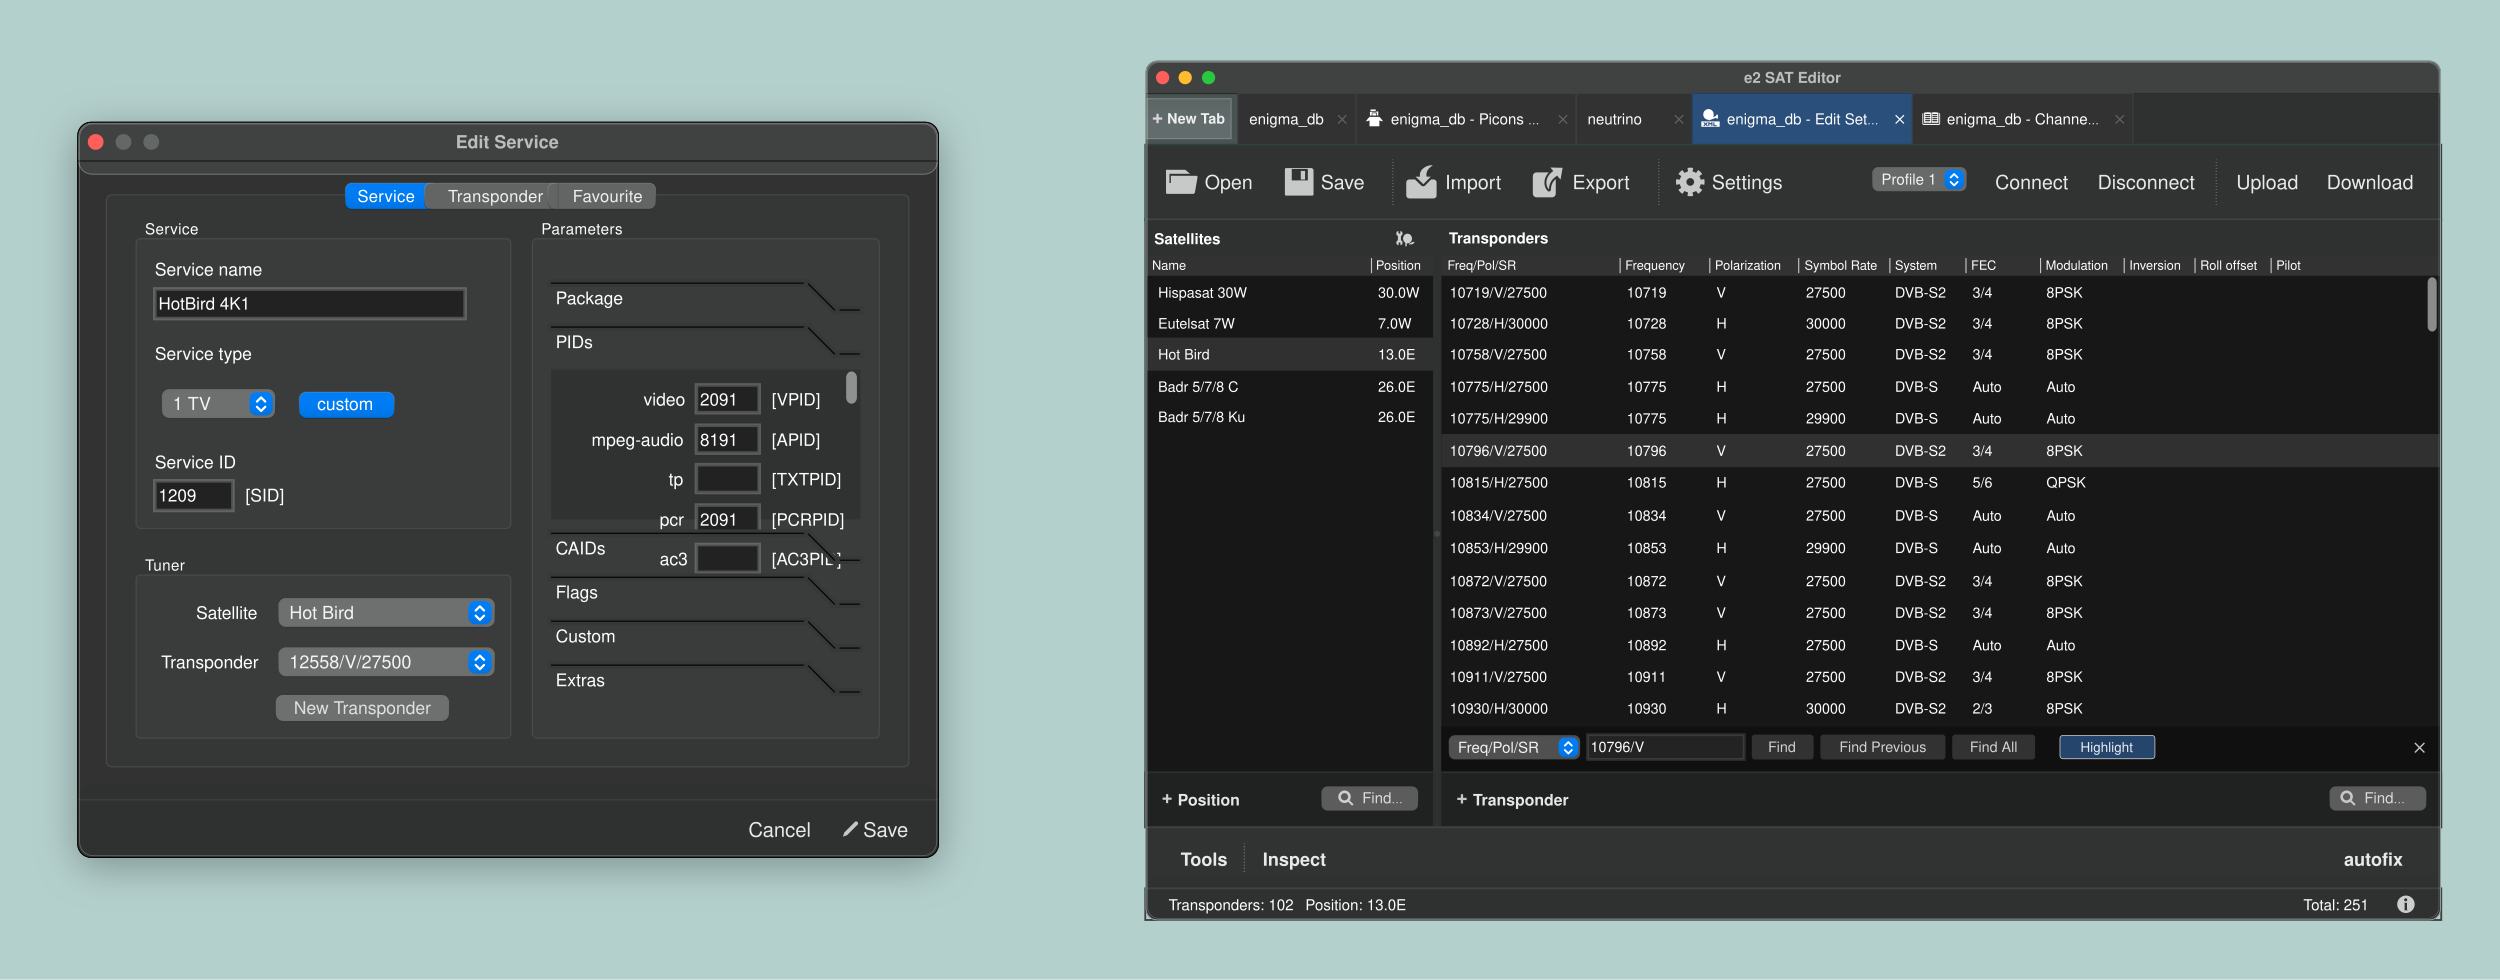
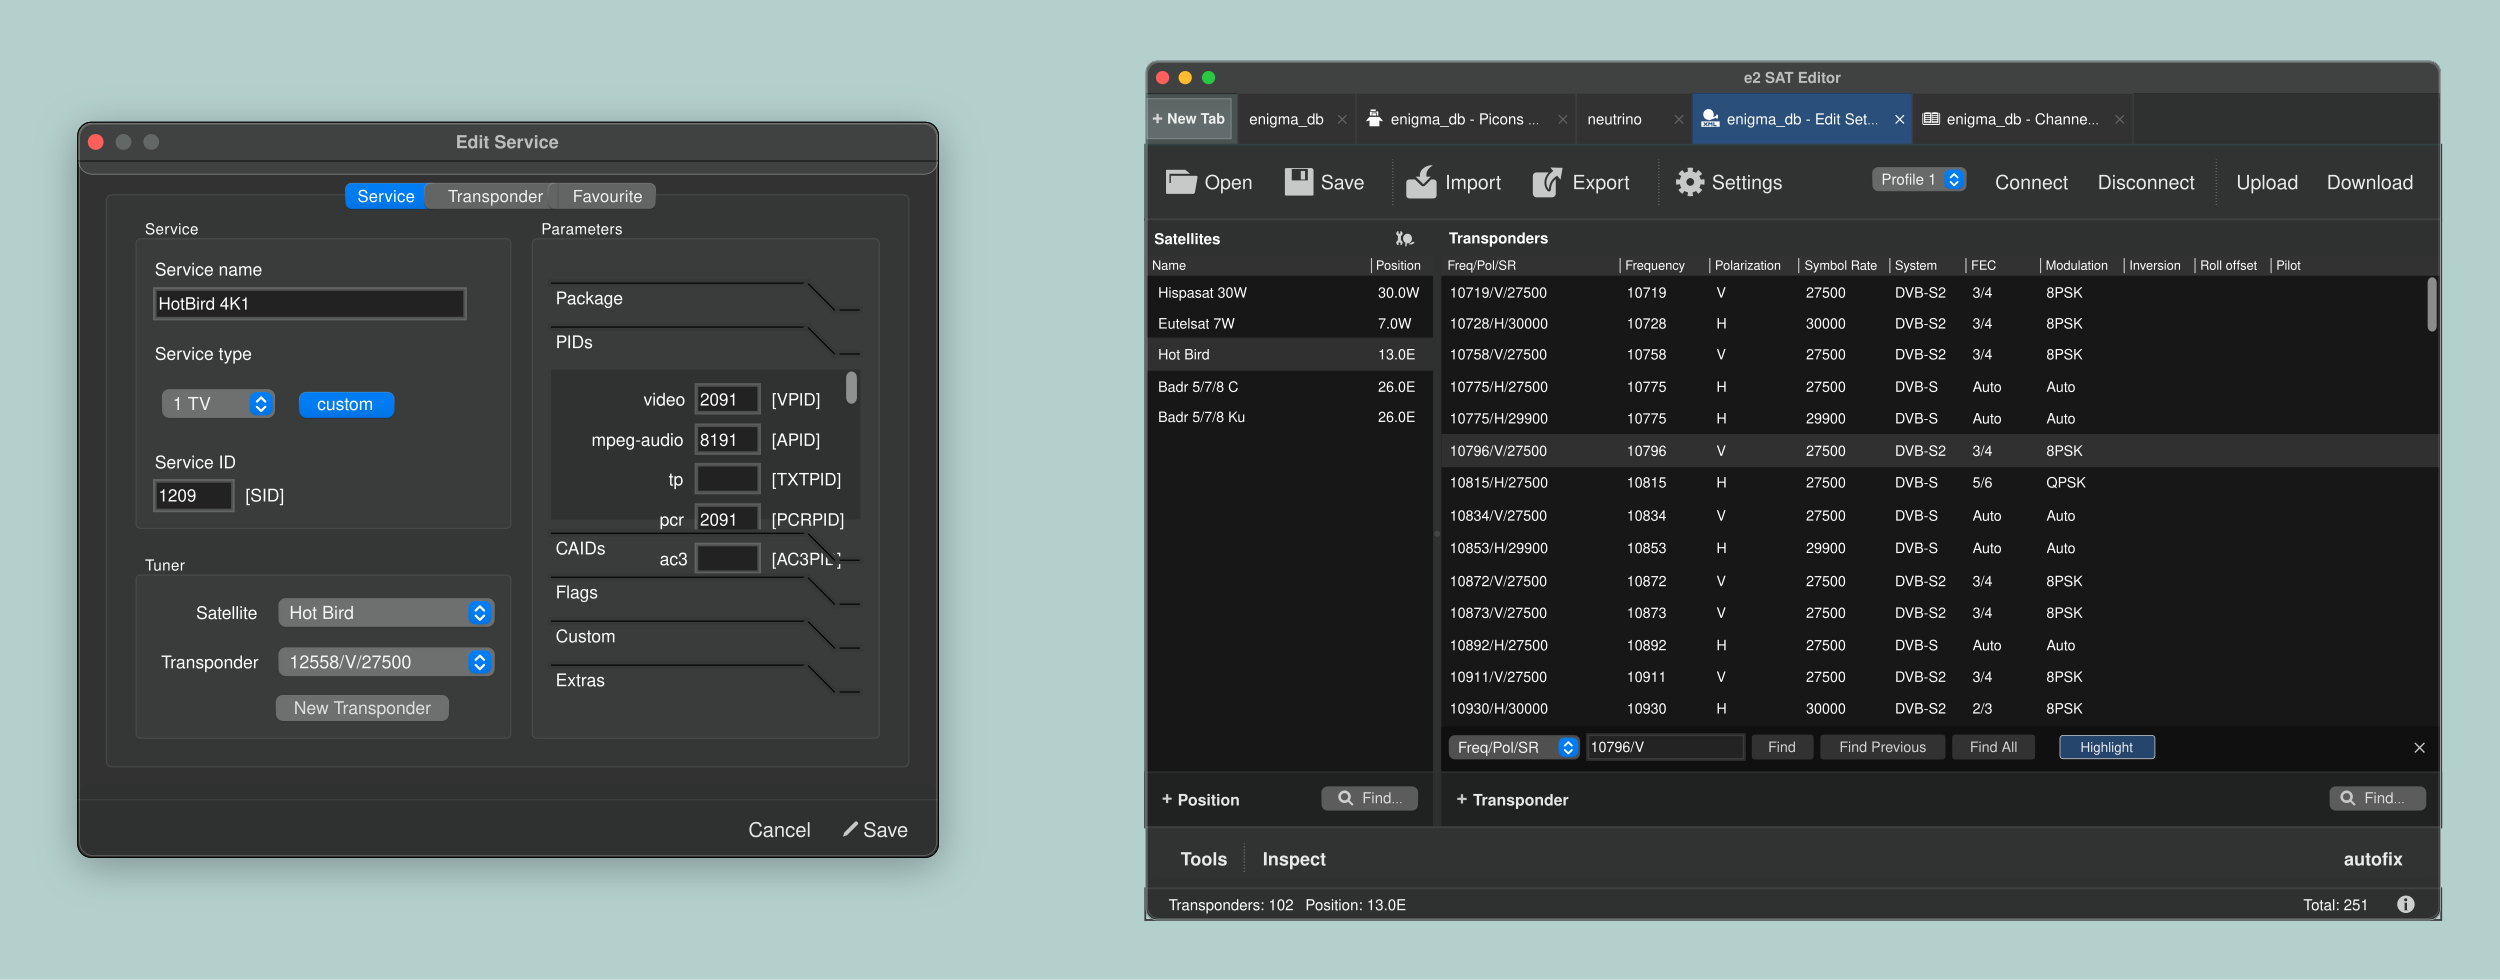
<svg xmlns="http://www.w3.org/2000/svg" style="pointer-events:none;user-select:none" viewBox="0 0 3318 1300">
  <defs>
    <symbol id="aad">
      <path d="M37.8 37.8h18V26.3h-18V8H26.3v18.1H8v11.6h18.1v18h11.6v-18z" />
    </symbol>
    <symbol id="cbw">
      <path d="m60 15-3-.5v35.7a150.1 150.1 0 0 0-14.3-.6l-3 .2-6.7.6v-36S39.6 13 43 13c4 0 14 1.5 14 1.5l3 .5a5 5 0 0 1 3 4.7v32.6c0 2.9-2.3 5.2-5.2 5.2H6.2A5.2 5.2 0 0 1 1 52.3V19.7A5 5 0 0 1 4 15l3-.5S17 13 21 13c3.4 0 10 1.5 10 1.5v35.9a286 286 0 0 0-13-.9c-3 0-7.9.4-11 .7V14.5L4 15v38.7h56V15zM28.5 42.5a2 2 0 0 0-2-2h-14a2 2 0 0 0 0 4h14a2 2 0 0 0 2-2zm25 0a2 2 0 0 0-2-2h-14a2 2 0 0 0 0 4h14a2 2 0 0 0 2-2zm-25-7a2 2 0 0 0-2-2h-14a2 2 0 0 0 0 4h14a2 2 0 0 0 2-2zm25 0a2 2 0 0 0-2-2h-14a2 2 0 0 0 0 4h14a2 2 0 0 0 2-2zm-25-7a2 2 0 0 0-2-2h-14a2 2 0 0 0 0 4h14a2 2 0 0 0 2-2zm25 0a2 2 0 0 0-2-2h-14a2 2 0 0 0 0 4h14a2 2 0 0 0 2-2zm-25-7a2 2 0 0 0-2-2h-14a2 2 0 0 0 0 4h14a2 2 0 0 0 2-2zm25 0a2 2 0 0 0-2-2h-14a2 2 0 0 0 0 4h14a2 2 0 0 0 2-2z" />
    </symbol>
    <symbol id="cce">
      <path d="m62.3 7.3-5.6-5.6L32 26.4 7.3 1.7 1.7 7.3 26.4 32 1.7 56.7l5.6 5.6L32 37.6l24.7 24.7 5.6-5.6L37.6 32 62.3 7.3z" />
    </symbol>
    <symbol id="edt">
      <path d="M13.6 42.3 46.8 9c2-2 5.5-1.7 7.8.7 2.4 2.3 2.7 5.8.7 7.8L22.1 50.7 9.4 55l4.2-12.7z" />
    </symbol>
    <symbol id="ees">
      <path d="M32 50.5a17 17 0 0 1-8-14.7c0-9.3 7-16.9 15.6-16.9 8.7 0 15.7 7.6 15.7 16.9s-7 16.9-15.7 16.9l-2.7-.3-.2 10.5-4.9-.1.2-12.3zM6 26.8v15c-.8.4-1.6.9-2.3 1.5a9 9 0 0 0 0 14c1 .8 2.1 1.5 3.3 2l1.4-1v-7.2c0-1 .8-1.6 1.8-1.6H13c.5 0 1 .2 1.4.5.3.3.5.7.5 1v7.1l1.4 1c1-.5 2-1 2.8-1.8a9 9 0 0 0 0-14c-.7-.6-1.6-1.1-2.5-1.5v-15c.9-.4 1.7-1 2.5-1.6a9 9 0 0 0 0-14c-1-.7-2-1.3-3.1-1.8l-1.4 1V17c0 .9-.8 1.5-1.8 1.5h-3c-1 0-1.8-.6-1.8-1.5v-6.8l-1.4-.9c-1 .5-2.1 1-3 1.8a9 9 0 0 0 0 14c.7.7 1.6 1.2 2.5 1.6zm44.3 25-.6-.4-5.4 3.4.7 2 6-1.2c1.2 1.2 2.8 1.5 3.8.8l7.4-4.6c.8-.5 1.3-1.5 1.4-2.7 0-.8-.2-1.3-.5-1.5-.2-.2-.5-.4-1-.4a5 5 0 0 0-1.2.4l-.8.2h-.4c-1-.6-2-.6-2.8 0l-6.6 4z" />
    </symbol>
    <symbol id="fft">
      <path d="M56.3 31H13.8A13 13 0 0 0 1 44v61.3c0 7 5.7 12.8 12.8 12.8h54.5c7 0 12.8-5.8 12.8-12.8v-51c-16.6 14-16.6 30.2-17 36.9a6.8 6.8 0 0 1-11.7 4.4C38 81 36.3 52.4 56.3 31.1zm1 59.7c-14.6-14.7-13-46 15.2-64.3L62.2 14l42.8 1-7.3 41.4-11.8-14C57.8 59.3 57.8 82 57.3 90.6z" />
    </symbol>
    <symbol id="fgt">
      <path d="M87.8 55.7h8.5c5.9 0 10.7 4.8 10.7 10.6v45c0 6-4.8 10.7-10.7 10.7H11.7C5.8 122 1 117.2 1 111.4v-45c0-6 4.8-10.7 10.7-10.7h19.8L54 77.5a10 10 0 0 0 6.3 2.1c2 0 4.8-.8 6.2-2.2l21.3-21.7zM94 6.4C76 3.3 44.4 18.9 49 45.9H33.6l27.2 26.4 25.8-26.4H72.1C67.3 21.7 88 10.8 94 6.4z" />
    </symbol>
    <symbol id="fho">
      <path d="M32 62.5a30.5 30.5 0 0 1 0-61v9.6l-1-.1a5.4 5.4 0 1 0 1 10.7v5.1l-7.4.2 2.8 1.2V51l-2.8 2H32v9.5zm0-51.4V1.5a30.5 30.5 0 0 1 0 61V53h9.5l-5.8-2V26.6l-3.7.1v-5A5.4 5.4 0 0 0 32 11z" />
    </symbol>
    <symbol id="fin">
      <path d="M21 43h89c2.9 0 4.7 2.2 4.2 5l-9.3 53c-.5 2.7-3.2 5-6 5H8a3.8 3.8 0 0 1-3.9-3.8V22h67.2L88 36H16v32h5V43z" />
    </symbol>
    <symbol id="fje">
      <path d="M114 22v86.2c0 2-1.7 3.8-3.8 3.8H17.8a3.8 3.8 0 0 1-3.8-3.8V19.8c0-2 1.7-3.8 3.8-3.8H109l5 6zM94 59V19H38v40h56zm-9.5-33v30h-15V26h15z" />
    </symbol>
    <symbol id="pkw">
      <path d="M14.8 29.2h34.5s13.9 14.5 11.4 15.6c-1 .5-6.1-1-11.5-3V62H14.8V41.7c-5.4 2-10.4 3.6-11.5 3.1-2.5-1 11.5-15.6 11.5-15.6zm22-17.8H16.3v13.1h6.4V14h14v-2.6zm1.7 5.2h-14v8h14v-8zm6.8-6.2v14.1H41v-9.2h-2.5v-4.9h6.8zm-8.7-7H18.5v5.4h18.1V3.5z" />
    </symbol>
    <symbol id="slh">
      <path d="M40 45.2a20.9 20.9 0 0 1-12.4 4.2A22.6 22.6 0 0 1 5.8 30.7 22.5 22.5 0 0 1 27.6 5.6c10 0 19.4 7.7 21.4 17.6A22 22 0 0 1 45 40l14 13.8-5.1 5.1L40 45.2zM27.4 14.6c-6.2.1-12 5.2-12.7 11.5-.6 5.4 2.7 11 7.8 13.2A13.3 13.3 0 0 0 39.8 31a13.2 13.2 0 0 0-12.4-16.3z" />
    </symbol>
    <symbol id="sms">
      <path d="M74 15.4a50 50 0 0 0-19.7 0c.8 4 1.4 8.2 1.8 12.4-4.3 1-8.5 2.7-12.2 5.1-2.7-3.2-5.2-6.6-7.5-10.1a50 50 0 0 0-14 13.9c3.6 2.3 7 4.8 10.2 7.5a37.4 37.4 0 0 0-5 12.2c-4.2-.4-8.4-1-12.5-1.9a50 50 0 0 0 0 19.7 171 171 0 0 1 12.5-1.9c.9 4.4 2.6 8.5 5 12.3-3.2 2.7-6.6 5.2-10.1 7.5A50 50 0 0 0 36.4 106c2.3-3.5 4.8-6.9 7.5-10.1 3.7 2.4 7.9 4 12.2 5-.4 4.2-1 8.4-1.8 12.5a50 50 0 0 0 19.6 0c-.8-4.1-1.4-8.3-1.8-12.5 4.3-1 8.5-2.6 12.2-5 2.7 3.2 5.2 6.6 7.5 10.1a50 50 0 0 0 14-14c-3.6-2.2-7-4.7-10.2-7.4 2.4-3.8 4.1-7.9 5-12.3 4.2.5 8.4 1 12.5 2a50 50 0 0 0 0-19.8c-4.1.9-8.3 1.5-12.5 2-.9-4.4-2.6-8.6-5-12.3 3.2-2.7 6.6-5.2 10.1-7.5a50 50 0 0 0-13.9-14c-2.3 3.6-4.8 7-7.5 10.2a37.4 37.4 0 0 0-12.2-5c.4-4.3 1-8.4 1.8-12.5zM64 50.9a13.5 13.5 0 1 1 0 27 13.5 13.5 0 0 1 0-27z" />
    </symbol>
    <symbol id="tnw">
      <path d="M64 64V45H0v19h64zm-25-5.7V60a2 2 0 1 1-4 0v-6.4l-1.9 1.8c-.4.3-1 .5-1.5.5s-1-.2-1.5-.5l-2-1.8V60a2 2 0 0 1-3.8 0v-5.3h-6.7l4.1 4c.8.7.8 1.8 0 2.5a2 2 0 0 1-2.7 0l-4.1-3.9-4.1 4a2 2 0 0 1-2.7 0c-.8-.8-.8-2 0-2.7l4-3.9-4-3.9c-.8-.7-.8-1.8 0-2.5s2-.7 2.7 0l4 3.9 4.2-4a2 2 0 0 1 2.7 0c.8.8.8 2 0 2.6l-4 4h6.6v-5.3c0-.6.1-1 .6-1.4a2 2 0 0 1 1.3-.6h.2c.5 0 .9.3 1.3.6l4 3.6 3.9-3.6a2 2 0 0 1 1.8-.5c.4 0 .7.2 1 .5.4.3.6.8.6 1.3v8.7h2.9v-8.8a2 2 0 0 1 3.9 0v8.9h6.4a1.8 1.8 0 0 1 0 3.6h-8.5c-1 0-1.8-.9-1.8-1.9v-1.7h-3zM25.3 39.5H25c-10 0-18.3-8.4-18.3-18.8S15 2 25 2s18.3 8.4 18.3 18.8a19 19 0 0 1-2.4 9l11.1-4v-3c0-.9.7-1.5 1.5-1.5h3c.8 0 1.5.6 1.5 1.5v11c0 .8-.7 1.5-1.5 1.5h-3c-.8 0-1.5-.7-1.5-1.5v-1.6l-26 9.5-.7-2.2z" />
    </symbol>
    <symbol id="aom">
      <path d="M32 13.2c-1.7 0-3.3.7-4.6 2L2.9 39.5a6.5 6.5 0 0 0 9.2 9.2L32 29l19.9 19.8a6.5 6.5 0 0 0 9.2-9.2L36.6 15.1a7 7 0 0 0-4.6-1.9z" />
    </symbol>
    <linearGradient id="bpm" x1="0" x2="0" y1="0" y2="1">
      <stop offset="0" style="stop-color:#5b6564" />
      <stop offset=".6" style="stop-color:#626c6c" />
    </linearGradient>
    <linearGradient id="bqm" x1="0" x2="0" y1="0" y2="1">
      <stop offset="0" style="stop-color:#fff;stop-opacity:.19" />
      <stop offset="1" style="stop-color:#000;stop-opacity:.34" />
    </linearGradient>
    <linearGradient id="brm" x1="0" x2="0" y1="0" y2="1">
      <stop offset=".4" style="stop-color:#007df4" />
      <stop offset="1" style="stop-color:#0073e4" />
    </linearGradient>
    <filter id="bsm" color-interpolation-filters="sRGB">
      <feDropShadow dx="0" dy="1.5" flood-opacity=".3" stdDeviation="1" />
      <feDropShadow dx="0" dy="0" flood-opacity=".3" stdDeviation="2.2" />
    </filter>
    <filter id="mtm" color-interpolation-filters="sRGB">
      <feDropShadow dx="-2" dy="19" flood-opacity=".1" stdDeviation="8" />
      <feDropShadow dx="0" dy="10" flood-opacity=".3" stdDeviation="23" />
    </filter>
  </defs>
  <rect width="3318" height="1300" style="fill:#b4d0cd" />
  <g style="font-family:&quot;Helvetica Neue&quot;,sans-serif-light,Helvetica,sans-serif" transform="matrix(1.19 0 0 1.19 102 161)">
    <rect width="960" height="820" x="1" y="1" rx="15" style="fill:#313333;stroke:#191919;stroke-width:1.088px;filter:url(#mtm)" />
    <rect width="958" height="57" x="2" y="2" rx="15" style="fill:#404242;stroke:#787979;stroke-width:1px;clip-path:inset(0 0 15px)" />
    <rect width="960" height="1" x="1" y="44" style="fill:none;stroke:#000;stroke-opacity:.89;stroke-width:.5px" />
    <text x="2" y="2" dx="478" dy="28" style="font-family:&quot;Helvetica Neue&quot;,Helvetica,sans-serif;font-weight:700;font-size:20px;fill:#bcbebe" text-anchor="middle">Edit Service</text>
    <ellipse cx="21" cy="23" rx="8.8" style="fill:#ff5f5a;stroke:none;stroke-opacity:.1" />
    <ellipse cx="52" cy="23" rx="8.8" style="fill:#636766;stroke:none;stroke-opacity:.1" />
    <ellipse cx="83" cy="23" rx="8.8" style="fill:#636766;stroke:none;stroke-opacity:.1" />
    <rect width="895" height="638" x="33" y="82" rx="6" style="fill:#566161;fill-opacity:.1;stroke:#f7f9f9;stroke-opacity:.1;stroke-width:1.4px" />
    <g style="clip-path:inset(0 8px 0 0)">
      <rect width="103" height="29" x="299.5" y="69" rx="7" style="fill:url(#brm);stroke:url(#bqm);stroke-width:1px" />
      <text x="299" y="68" dx="46" dy="22" style="font-size:18.5px;letter-spacing:.3px;fill:#fff" text-anchor="middle">Service</text>
    </g>
    <g style="clip-path:inset(0 0 0 8px)">
      <rect width="151" height="29" x="387.5" y="69" rx="7" style="fill:#636565;stroke:url(#bqm);stroke-width:1px" />
      <text x="387" y="68" dx="80" dy="22" style="font-size:18.5px;letter-spacing:.3px;fill:#fff;fill-opacity:.9" text-anchor="middle">Transponder</text>
    </g>
    <g style="clip-path:inset(0 0 0 8px)">
      <rect width="120" height="29" x="525.5" y="69" rx="7" style="fill:#636565;stroke:url(#bqm);stroke-width:1px" />
      <text x="525" y="68" dx="67" dy="22" style="font-size:18.5px;letter-spacing:.3px;fill:#fff;fill-opacity:.9" text-anchor="middle">Favourite</text>
    </g>
    <rect width="1.5" height="28" x="536" y="69.5" style="fill:#555;fill-opacity:.8" />
    <rect width="418" height="323" x="66" y="131" rx="5" style="fill:#697171;fill-opacity:.1;stroke:#f5f7f7;stroke-opacity:.1;stroke-width:1.2px" />
    <text x="66" y="109" dx="10" dy="17" style="font-size:17px;letter-spacing:.4px;fill:#fff">Service</text>
    <text x="87" y="150" dy="22" style="font-size:19.5px;fill:#fff">Service name</text>
    <rect width="346" height="33" x="87" y="187" rx="0" style="fill:#222;stroke:#fff;stroke-opacity:.21;stroke-width:4px;clip-path:inset(3.3px 3.3px 1.8px)" />
    <text x="87" y="187" dx="4" dy="23" style="font-size:19px;fill:#fff">HotBird 4K1</text>
    <text x="87" y="244" dy="22" style="font-size:19.5px;fill:#fff">Service type</text>
    <rect width="126" height="32" x="95" y="299" rx="8" style="fill:#fff;fill-opacity:.24;stroke:url(#bqm);stroke-width:.4px;filter:url(#bsm)" />
    <text x="95" y="300" dx="12" dy="22" style="font-size:20px;word-spacing:3px;fill:#fff;fill-opacity:.92">1 TV</text>
    <rect width="26" height="26" x="192.6" y="302" rx="8" style="fill:url(#brm);stroke:url(#bqm);stroke-opacity:.06;stroke-width:2px" />
    <use href="#aom" style="fill:#fff" transform="matrix(.19 0 0 .19 199.4 304.2)" />
    <use href="#aom" style="fill:#fff" transform="matrix(.19 0 0 -.19 199.4 326.8)" />
    <rect width="106" height="29" x="248" y="302" rx="8" style="fill:url(#brm);stroke:url(#bqm);stroke-width:1px;filter:none" />
    <text x="248" y="302" dx="20" dy="20" style="font-size:19.5px;fill:#fff">custom</text>
    <text x="87" y="365" dy="22" style="font-size:19.5px;fill:#fff">Service ID</text>
    <rect width="87" height="33" x="87" y="401" rx="0" style="fill:#222;stroke:#fff;stroke-opacity:.21;stroke-width:4px;clip-path:inset(3.3px 3.3px 1.8px)" />
    <text x="87" y="401" dx="4" dy="23" style="font-size:19px;fill:#fff">1209</text>
    <text x="188" y="401" dy="23" style="font-size:19.5px;fill:#fff">[SID]</text>
    <rect width="418" height="182" x="66" y="506" rx="5" style="fill:#697171;fill-opacity:.1;stroke:#f5f7f7;stroke-opacity:.1;stroke-width:1.2px" />
    <text x="66" y="484" dx="10" dy="17" style="font-size:17px;letter-spacing:.4px;fill:#fff">Tuner</text>
    <text x="133" y="533" dy="22" style="font-size:19.5px;fill:#fff">Satellite</text>
    <rect width="241" height="32" x="225" y="532" rx="8" style="fill:#fff;fill-opacity:.24;stroke:url(#bqm);stroke-width:.4px;filter:url(#bsm)" />
    <text x="225" y="533" dx="12" dy="22" style="font-size:20px;fill:#fff;fill-opacity:.92">Hot Bird</text>
    <rect width="26" height="26" x="436.6" y="535" rx="8" style="fill:url(#brm);stroke:url(#bqm);stroke-opacity:.06;stroke-width:2px" />
    <use href="#aom" style="fill:#fff" transform="matrix(.19 0 0 .19 443.4 537.2)" />
    <use href="#aom" style="fill:#fff" transform="matrix(.19 0 0 -.19 443.4 559.8)" />
    <text x="94" y="588" dy="22" style="font-size:19.5px;fill:#fff">Transponder</text>
    <rect width="241" height="32" x="225" y="587" rx="8" style="fill:#fff;fill-opacity:.24;stroke:url(#bqm);stroke-width:.4px;filter:url(#bsm)" />
    <text x="225" y="588" dx="12" dy="22" style="font-size:20px;fill:#fff;fill-opacity:.92">12558/V/27500</text>
    <rect width="26" height="26" x="436.6" y="590" rx="8" style="fill:url(#brm);stroke:url(#bqm);stroke-opacity:.06;stroke-width:2px" />
    <use href="#aom" style="fill:#fff" transform="matrix(.19 0 0 .19 443.4 592.2)" />
    <use href="#aom" style="fill:#fff" transform="matrix(.19 0 0 -.19 443.4 614.8)" />
    <rect width="193" height="29" x="222" y="640" rx="8" style="fill:#fff;fill-opacity:.24;stroke:url(#bqm);stroke-width:.4px;filter:url(#bsm)" />
    <text x="222" y="640" dx="20" dy="21" style="font-size:19.5px;fill:#fff;fill-opacity:.78">New Transponder</text>
    <rect width="387" height="557" x="508" y="131" rx="5" style="fill:#697171;fill-opacity:.1;stroke:#f5f7f7;stroke-opacity:.1;stroke-width:1.2px" />
    <text x="508" y="109" dx="10" dy="17" style="font-size:17px;letter-spacing:.4px;fill:#fff">Parameters</text>
    <rect width="290" height="5" x="527" y="178" style="fill:#000;stroke:#363838;stroke-width:3.7px;clip-path:inset(3px 3px 1px)" />
    <rect width="32" height="5" x="843" y="208" style="fill:#000;stroke:#363838;stroke-width:3.7px;clip-path:inset(3px 3px 1px 2px)" />
    <rect width="46" height="5" x="205" y="-205" style="fill:#000;stroke:#363838;stroke-width:3.7px;clip-path:inset(3px 3px 1px)" transform="rotate(45 48.3 724)" />
    <text x="526" y="178" dx="8" dy="26" style="font-size:19.5px;fill:#fff">Package</text>
    <rect width="290" height="5" x="527" y="227" style="fill:#000;stroke:#363838;stroke-width:3.7px;clip-path:inset(3px 3px 1px)" />
    <rect width="32" height="5" x="843" y="257" style="fill:#000;stroke:#363838;stroke-width:3.7px;clip-path:inset(3px 3px 1px 2px)" />
    <rect width="46" height="5" x="205" y="-205" style="fill:#000;stroke:#363838;stroke-width:3.7px;clip-path:inset(3px 3px 1px)" transform="rotate(45 -10.9 748.5)" />
    <text x="526" y="227" dx="8" dy="26" style="font-size:19.5px;fill:#fff">PIDs</text>
    <g style="clip-path:inset(0 0 59px)">
      <rect width="345" height="167" x="529" y="277" style="fill:#202020;fill-opacity:.34" />
      <text x="632" y="295" dy="22" style="font-size:19.5px;fill:#fff">video</text>
      <rect width="70" height="31" x="691" y="294" rx="0" style="fill:#222;stroke:#fff;stroke-opacity:.21;stroke-width:4px;clip-path:inset(3.3px 3.3px 1.8px)" />
      <text x="691" y="294" dx="4" dy="23" style="font-size:19px;fill:#fff">2091</text>
      <text x="775" y="294" dy="23" style="font-size:19px;fill:#fff">[VPID]</text>
      <text x="574" y="340" dy="22" style="font-size:19.5px;fill:#fff">mpeg-audio</text>
      <rect width="70" height="31" x="691" y="339" rx="0" style="fill:#222;stroke:#fff;stroke-opacity:.21;stroke-width:4px;clip-path:inset(3.3px 3.3px 1.8px)" />
      <text x="691" y="339" dx="4" dy="23" style="font-size:19px;fill:#fff">8191</text>
      <text x="775" y="339" dy="23" style="font-size:19px;fill:#fff">[APID]</text>
      <text x="660" y="384" dy="22" style="font-size:19.5px;fill:#fff">tp</text>
      <rect width="70" height="31" x="691" y="383" rx="0" style="fill:#222;stroke:#fff;stroke-opacity:.21;stroke-width:4px;clip-path:inset(3.3px 3.3px 1.8px)" />
      <text x="775" y="383" dy="23" style="font-size:19px;fill:#fff">[TXTPID]</text>
      <text x="650" y="429" dy="22" style="font-size:19.5px;fill:#fff">pcr</text>
      <rect width="70" height="31" x="691" y="428" rx="0" style="fill:#222;stroke:#fff;stroke-opacity:.21;stroke-width:4px;clip-path:inset(3.3px 3.3px 1.8px)" />
      <text x="691" y="428" dx="4" dy="23" style="font-size:19px;fill:#fff">2091</text>
      <text x="775" y="428" dy="23" style="font-size:19px;fill:#fff">[PCRPID]</text>
      <text x="650" y="473" dy="22" style="font-size:19.5px;fill:#fff">ac3</text>
      <rect width="70" height="31" x="691" y="472" rx="0" style="fill:#222;stroke:#fff;stroke-opacity:.21;stroke-width:4px;clip-path:inset(3.3px 3.3px 1.8px)" />
      <text x="775" y="472" dy="23" style="font-size:19px;fill:#fff">[AC3PID]</text>
    </g>
    <rect width="12" height="36" x="858" y="279" rx="7" style="fill:#fff;fill-opacity:.46" />
    <rect width="290" height="5" x="527" y="457" style="fill:#000;stroke:#363838;stroke-width:3.7px;clip-path:inset(3px 3px 1px)" />
    <rect width="32" height="5" x="843" y="487" style="fill:#000;stroke:#363838;stroke-width:3.7px;clip-path:inset(3px 3px 1px 2px)" />
    <rect width="46" height="5" x="205" y="-205" style="fill:#000;stroke:#363838;stroke-width:3.7px;clip-path:inset(3px 3px 1px)" transform="rotate(45 -288.5 863.6)" />
    <text x="526" y="457" dx="8" dy="26" style="font-size:19.5px;fill:#fff">CAIDs</text>
    <rect width="290" height="5" x="527" y="506" style="fill:#000;stroke:#363838;stroke-width:3.7px;clip-path:inset(3px 3px 1px)" />
    <rect width="32" height="5" x="843" y="536" style="fill:#000;stroke:#363838;stroke-width:3.7px;clip-path:inset(3px 3px 1px 2px)" />
    <rect width="46" height="5" x="205" y="-205" style="fill:#000;stroke:#363838;stroke-width:3.7px;clip-path:inset(3px 3px 1px)" transform="rotate(45 -347.7 888)" />
    <text x="526" y="506" dx="8" dy="26" style="font-size:19.5px;fill:#fff">Flags</text>
    <rect width="290" height="5" x="527" y="555" style="fill:#000;stroke:#363838;stroke-width:3.7px;clip-path:inset(3px 3px 1px)" />
    <rect width="32" height="5" x="843" y="585" style="fill:#000;stroke:#363838;stroke-width:3.7px;clip-path:inset(3px 3px 1px 2px)" />
    <rect width="46" height="5" x="205" y="-205" style="fill:#000;stroke:#363838;stroke-width:3.7px;clip-path:inset(3px 3px 1px)" transform="rotate(45 -406.8 912.6)" />
    <text x="526" y="555" dx="8" dy="26" style="font-size:19.5px;fill:#fff">Custom</text>
    <rect width="290" height="5" x="527" y="604" style="fill:#000;stroke:#363838;stroke-width:3.7px;clip-path:inset(3px 3px 1px)" />
    <rect width="32" height="5" x="843" y="634" style="fill:#000;stroke:#363838;stroke-width:3.7px;clip-path:inset(3px 3px 1px 2px)" />
    <rect width="46" height="5" x="205" y="-205" style="fill:#000;stroke:#363838;stroke-width:3.7px;clip-path:inset(3px 3px 1px)" transform="rotate(45 -466 937)" />
    <text x="526" y="604" dx="8" dy="26" style="font-size:19.5px;fill:#fff">Extras</text>
    <rect width="960" height="82" x="1" y="739" rx="15" style="fill:#2f3131;clip-path:inset(15px 0 0)" />
    <text x="723" y="764" dx="26" dy="34" style="font-size:22.5px;fill:#fff;fill-opacity:.89;text-shadow:0 .5px 1px #090909">Cancel</text>
    <use href="#edt" style="fill:#c7c7c7" transform="matrix(.36 0 0 .36 851 778)" />
    <text x="851" y="764" dx="26" dy="34" style="font-size:22.5px;fill:#fff;fill-opacity:.89;text-shadow:0 .5px 1px #090909">Save</text>
    <rect width="960" height="1.4" x="1" y="756" style="fill:#3f4040" />
    <rect width="960" height="820" x="1" y="1" rx="15" style="fill:none;stroke:#020202;stroke-width:1px" />
    <rect width="956" height="816" x="3" y="3" rx="15" style="fill:none;stroke:#fff;stroke-opacity:.24;stroke-width:1px" />
  </g>
  <g style="font-family:&quot;Helvetica Neue&quot;,sans-serif-light,Helvetica,sans-serif">
    <rect width="1718" height="1140" x="1521" y="81" rx="15" style="fill:#313333;stroke:#191919;stroke-width:1px" />
    <rect width="1716" height="57" x="1522" y="82" rx="15" style="fill:#404242;stroke:#787979;stroke-width:1px;clip-path:inset(0 0 15px)" />
    <rect width="1718" height="1" x="1521" y="124" style="fill:none;stroke:#000;stroke-opacity:.89;stroke-width:.5px" />
    <text x="1522" y="82" dx="857" dy="28" style="font-family:&quot;Helvetica Neue&quot;,Helvetica,sans-serif;font-weight:700;font-size:20px;fill:#bcbebe" text-anchor="middle">e2 SAT Editor</text>
    <ellipse cx="1543" cy="103" rx="8.8" style="fill:#ff5f5a;stroke:none;stroke-opacity:.1" />
    <ellipse cx="1573" cy="103" rx="8.8" style="fill:#febc2e;stroke:none;stroke-opacity:.1" />
    <ellipse cx="1604" cy="103" rx="8.8" style="fill:#28c840;stroke:none;stroke-opacity:.1" />
    <rect width="1716" height="67" x="1522" y="125" style="fill:#2f3131" />
    <rect width="120" height="67" x="1522" y="125" style="fill:#485352" />
    <rect width="112" height="53" x="1522" y="131" rx="0" style="fill:url(#bpm);stroke:#fff;stroke-opacity:.23;stroke-width:1.5px" />
    <use href="#aad" style="fill:#dad4d6" transform="matrix(.26 0 0 .26 1528 149)" />
    <text x="1522" y="131" dx="27" dy="33" style="font-weight:700;font-size:19px;fill:#fff;fill-opacity:.89">New Tab</text>
    <rect width="1" height="67" x="1642" y="125" style="fill:#3a5165" />
    <rect width="157" height="69" x="1643" y="124" style="fill:#323232;stroke:#3e3e3e;stroke-width:1.5px;clip-path:inset(2px 0 1px)" />
    <text x="1643" y="124" dx="15" dy="41" style="font-size:20px;fill:#fff">enigma_db</text>
    <use href="#cce" style="fill:#646464" transform="matrix(.2 0 0 .2 1775 152)" />
    <rect width="292" height="69" x="1800" y="124" style="fill:#323232;stroke:#3e3e3e;stroke-width:1.5px;clip-path:inset(2px 0 1px)" />
    <use href="#pkw" style="fill:#fff" transform="matrix(.38 0 0 .38 1812 144)" />
    <text x="1800" y="124" dx="46" dy="41" style="font-size:20px;fill:#fff">enigma_db - Picons <tspan style="font-size:15px">…</tspan>
    </text>
    <use href="#cce" style="fill:#646464" transform="matrix(.2 0 0 .2 2068 152)" />
    <rect width="154" height="69" x="2092" y="124" style="fill:#323232;stroke:#3e3e3e;stroke-width:1.5px;clip-path:inset(2px 0 1px)" />
    <text x="2092" y="124" dx="15" dy="41" style="font-size:20px;fill:#fff">neutrino</text>
    <use href="#cce" style="fill:#646464" transform="matrix(.2 0 0 .2 2222 152)" />
    <rect width="292" height="69" x="2246" y="124" style="fill:#2a4f7b;stroke:#234065;stroke-width:1.5px;clip-path:inset(2px 0 1px)" />
    <use href="#tnw" style="fill:#fff" transform="matrix(.38 0 0 .38 2258 144)" />
    <text x="2246" y="124" dx="46" dy="41" style="font-size:20px;fill:#fff">enigma_db - Edit Set<tspan style="font-size:15px">…</tspan>
    </text>
    <use href="#cce" style="fill:#fff" transform="matrix(.2 0 0 .2 2515 152)" />
    <rect width="293" height="69" x="2538" y="124" style="fill:#323232;stroke:#3e3e3e;stroke-width:1.5px;clip-path:inset(2px 0 1px)" />
    <use href="#cbw" style="fill:#fff" transform="matrix(.38 0 0 .38 2551 144)" />
    <text x="2538" y="124" dx="46" dy="41" style="font-size:20px;fill:#fff">enigma_db - Channe<tspan style="font-size:15px">…</tspan>
    </text>
    <use href="#cce" style="fill:#646464" transform="matrix(.2 0 0 .2 2807 152)" />
    <rect width="1" height="67" x="2830" y="125" style="fill:#3a3a3a" />
    <rect width="1716" height="100" x="1522" y="192" style="fill:#313333" />
    <use href="#fin" style="fill:#c7c8c8" transform="matrix(.38 0 0 .38 1546 217)" />
    <text x="1530" y="192" dx="69" dy="59" style="font-size:26px;fill:#fff;fill-opacity:.89;text-shadow:0 .5px 1px #090909">Open</text>
    <use href="#fje" style="fill:#c7c8c8" transform="matrix(.38 0 0 .38 1700 217)" />
    <text x="1684" y="192" dx="69" dy="59" style="font-size:26px;fill:#fff;fill-opacity:.89;text-shadow:0 .5px 1px #090909">Save</text>
    <rect width="1" height="61" x="1848" y="212" style="fill:none;stroke:#fff;stroke-opacity:.3;stroke-dasharray:1px,3px" />
    <use href="#fgt" style="fill:#c7c8c8" transform="matrix(.38 0 0 .38 1866 217)" />
    <text x="1849" y="192" dx="69" dy="59" style="font-size:26px;fill:#fff;fill-opacity:.89;text-shadow:0 .5px 1px #090909">Import</text>
    <use href="#fft" style="fill:#c7c8c8" transform="matrix(.38 0 0 .38 2034 217)" />
    <text x="2018" y="192" dx="69" dy="59" style="font-size:26px;fill:#fff;fill-opacity:.89;text-shadow:0 .5px 1px #090909">Export</text>
    <rect width="1" height="61" x="2201" y="212" style="fill:none;stroke:#fff;stroke-opacity:.3;stroke-dasharray:1px,3px" />
    <use href="#sms" style="fill:#c7c8c8" transform="matrix(.38 0 0 .38 2219 217)" />
    <text x="2203" y="192" dx="69" dy="59" style="font-size:26px;fill:#fff;fill-opacity:.89;text-shadow:0 .5px 1px #090909">Settings</text>
    <rect width="125" height="32" x="2485" y="222" rx="8" style="fill:#fff;fill-opacity:.24;stroke:url(#bqm);stroke-width:.4px;filter:url(#bsm)" />
    <rect width="26" height="26" x="2580.6" y="225" rx="8" style="fill:url(#brm);stroke:url(#bqm);stroke-opacity:.06;stroke-width:2px" />
    <use href="#aom" style="fill:#fff" transform="matrix(.19 0 0 .19 2587.4 227.2)" />
    <use href="#aom" style="fill:#fff" transform="matrix(.19 0 0 -.19 2587.4 249.8)" />
    <text x="2485" y="223" dx="12" dy="22" style="font-size:20px;fill:#fff;fill-opacity:.92">Profile 1</text>
    <text x="2633" y="192" dx="15" dy="59" style="font-size:26px;fill:#fff;fill-opacity:.89;text-shadow:0 .5px 1px #090909">Connect</text>
    <text x="2769" y="192" dx="15" dy="59" style="font-size:26px;fill:#fff;fill-opacity:.89;text-shadow:0 .5px 1px #090909">Disconnect</text>
    <rect width="1" height="61" x="2941" y="212" style="fill:none;stroke:#fff;stroke-opacity:.3;stroke-dasharray:1px,3px" />
    <text x="2953" y="192" dx="15" dy="59" style="font-size:26px;fill:#fff;fill-opacity:.89;text-shadow:0 .5px 1px #090909">Upload</text>
    <text x="3073" y="192" dx="15" dy="59" style="font-size:26px;fill:#fff;fill-opacity:.89;text-shadow:0 .5px 1px #090909">Download</text>
    <rect width="1720" height="100" x="1520" y="192" style="fill:none;stroke:#324040;stroke-width:2.4px;clip-path:inset(0 2px)" />
    <rect width="1716" height="807" x="1522" y="291" style="fill:#2f3131" />
    <text x="1522" y="291" dx="10" dy="33" style="font-weight:700;font-size:20px;fill:#fff">Satellites</text>
    <use href="#ees" style="fill:#ced0d0" transform="matrix(.38 0 0 .38 1853 303)" />
    <rect width="380" height="26" x="1522" y="340" style="fill:#323232" />
    <text x="1522" y="340" dy="18" style="font-size:17px;fill:#fff">
      <tspan x="1529">Name</tspan>
      <tspan x="1826">Position</tspan>
    </text>
    <rect width=".5" height="19" x="1820" y="343" style="fill:none;stroke:#c7c7c7;stroke-width:1px" />
    <rect width="380" height="659" x="1522" y="366" style="fill:#171717" />
    <rect width="380" height="44" x="1522" y="448" style="fill:#303030" />
    <text x="1522" y="366" dy="29" style="font-size:19px;fill:#fff">
      <tspan x="1537">Hispasat 30W</tspan>
      <tspan x="1829">30.0W</tspan>
    </text>
    <text x="1522" y="407" dy="29" style="font-size:19px;fill:#fff">
      <tspan x="1537">Eutelsat 7W</tspan>
      <tspan x="1829">7.0W</tspan>
    </text>
    <text x="1522" y="448" dy="29" style="font-size:19px;fill:#fff">
      <tspan x="1537">Hot Bird</tspan>
      <tspan x="1829">13.0E</tspan>
    </text>
    <text x="1522" y="491" dy="29" style="font-size:19px;fill:#fff">
      <tspan x="1537">Badr 5/7/8 C</tspan>
      <tspan x="1829">26.0E</tspan>
    </text>
    <text x="1522" y="531" dy="29" style="font-size:19px;fill:#fff">
      <tspan x="1537">Badr 5/7/8 Ku</tspan>
      <tspan x="1829">26.0E</tspan>
    </text>
    <rect width="380" height="73" x="1522" y="1026" style="fill:#202121" />
    <rect width="384" height="73" x="1520" y="1025" style="fill:none;stroke:#2d2e2e;stroke-width:2.4px;clip-path:inset(0 2px 2px)" />
    <use href="#aad" style="fill:#ced0d0" transform="matrix(.25 0 0 .25 1541 1052)" />
    <text x="1535" y="1036" dx="28" dy="33" style="font-weight:700;font-size:21px;fill:#fff;fill-opacity:.89;text-shadow:0 .5px 1px #090909">Position</text>
    <rect width="128" height="32" x="1754" y="1044" rx="8" style="fill:#fff;fill-opacity:.24;stroke:url(#bqm);stroke-width:.4px;filter:url(#bsm)" />
    <use href="#slh" style="fill:#ced0d0" transform="matrix(.38 0 0 .38 1774 1047)" />
    <text x="1754" y="1044" dx="54" dy="22" style="font-size:20px;fill:#fff;fill-opacity:.78">Find<tspan style="font-size:15px">…</tspan>
    </text>
    <ellipse cx="1907.4" cy="708.4" rx="4" style="fill:#444646" />
    <text x="1913" y="291" dx="10" dy="32" style="font-weight:700;font-size:20px;fill:#fff">Transponders</text>
    <rect width="1325" height="26" x="1913" y="340" style="fill:#323232" />
    <text x="1913" y="340" dy="18" style="font-size:17px;fill:#fff">
      <tspan x="1921">Freq/Pol/SR</tspan>
      <tspan x="2157">Frequency</tspan>
      <tspan x="2276">Polarization</tspan>
      <tspan x="2395">Symbol Rate</tspan>
      <tspan x="2515">System</tspan>
      <tspan x="2616">FEC</tspan>
      <tspan x="2715">Modulation</tspan>
      <tspan x="2826">Inversion</tspan>
      <tspan x="2920">Roll offset</tspan>
      <tspan x="3021">Pilot</tspan>
    </text>
    <rect width=".5" height="19" x="2150" y="343" style="fill:none;stroke:#c7c7c7;stroke-width:1px" />
    <rect width=".5" height="19" x="2269" y="343" style="fill:none;stroke:#c7c7c7;stroke-width:1px" />
    <rect width=".5" height="19" x="2387" y="343" style="fill:none;stroke:#c7c7c7;stroke-width:1px" />
    <rect width=".5" height="19" x="2508" y="343" style="fill:none;stroke:#c7c7c7;stroke-width:1px" />
    <rect width=".5" height="19" x="2609" y="343" style="fill:none;stroke:#c7c7c7;stroke-width:1px" />
    <rect width=".5" height="19" x="2708" y="343" style="fill:none;stroke:#c7c7c7;stroke-width:1px" />
    <rect width=".5" height="19" x="2819" y="343" style="fill:none;stroke:#c7c7c7;stroke-width:1px" />
    <rect width=".5" height="19" x="2913" y="343" style="fill:none;stroke:#c7c7c7;stroke-width:1px" />
    <rect width=".5" height="19" x="3014" y="343" style="fill:none;stroke:#c7c7c7;stroke-width:1px" />
    <rect width="1325" height="659" x="1913" y="366" style="fill:#171717" />
    <rect width="1325" height="44" x="1913" y="576" style="fill:#303030" />
    <text x="1913" y="366" dy="29" style="font-size:19px;fill:#fff">
      <tspan x="1924">10719/V/27500</tspan>
      <tspan x="2159">10719</tspan>
      <tspan x="2278">V</tspan>
      <tspan x="2397">27500</tspan>
      <tspan x="2515">DVB-S2</tspan>
      <tspan x="2618">3/4</tspan>
      <tspan x="2716">8PSK</tspan>
    </text>
    <text x="1913" y="407" dy="29" style="font-size:19px;fill:#fff">
      <tspan x="1924">10728/H/30000</tspan>
      <tspan x="2159">10728</tspan>
      <tspan x="2278">H</tspan>
      <tspan x="2397">30000</tspan>
      <tspan x="2515">DVB-S2</tspan>
      <tspan x="2618">3/4</tspan>
      <tspan x="2716">8PSK</tspan>
    </text>
    <text x="1913" y="448" dy="29" style="font-size:19px;fill:#fff">
      <tspan x="1924">10758/V/27500</tspan>
      <tspan x="2159">10758</tspan>
      <tspan x="2278">V</tspan>
      <tspan x="2397">27500</tspan>
      <tspan x="2515">DVB-S2</tspan>
      <tspan x="2618">3/4</tspan>
      <tspan x="2716">8PSK</tspan>
    </text>
    <text x="1913" y="491" dy="29" style="font-size:19px;fill:#fff">
      <tspan x="1924">10775/H/27500</tspan>
      <tspan x="2159">10775</tspan>
      <tspan x="2278">H</tspan>
      <tspan x="2397">27500</tspan>
      <tspan x="2515">DVB-S</tspan>
      <tspan x="2618">Auto</tspan>
      <tspan x="2716">Auto</tspan>
    </text>
    <text x="1913" y="533" dy="29" style="font-size:19px;fill:#fff">
      <tspan x="1924">10775/H/29900</tspan>
      <tspan x="2159">10775</tspan>
      <tspan x="2278">H</tspan>
      <tspan x="2397">29900</tspan>
      <tspan x="2515">DVB-S</tspan>
      <tspan x="2618">Auto</tspan>
      <tspan x="2716">Auto</tspan>
    </text>
    <text x="1913" y="576" dy="29" style="font-size:19px;fill:#fff">
      <tspan x="1924">10796/V/27500</tspan>
      <tspan x="2159">10796</tspan>
      <tspan x="2278">V</tspan>
      <tspan x="2397">27500</tspan>
      <tspan x="2515">DVB-S2</tspan>
      <tspan x="2618">3/4</tspan>
      <tspan x="2716">8PSK</tspan>
    </text>
    <text x="1913" y="618" dy="29" style="font-size:19px;fill:#fff">
      <tspan x="1924">10815/H/27500</tspan>
      <tspan x="2159">10815</tspan>
      <tspan x="2278">H</tspan>
      <tspan x="2397">27500</tspan>
      <tspan x="2515">DVB-S</tspan>
      <tspan x="2618">5/6</tspan>
      <tspan x="2716">QPSK</tspan>
    </text>
    <text x="1913" y="662" dy="29" style="font-size:19px;fill:#fff">
      <tspan x="1924">10834/V/27500</tspan>
      <tspan x="2159">10834</tspan>
      <tspan x="2278">V</tspan>
      <tspan x="2397">27500</tspan>
      <tspan x="2515">DVB-S</tspan>
      <tspan x="2618">Auto</tspan>
      <tspan x="2716">Auto</tspan>
    </text>
    <text x="1913" y="705" dy="29" style="font-size:19px;fill:#fff">
      <tspan x="1924">10853/H/29900</tspan>
      <tspan x="2159">10853</tspan>
      <tspan x="2278">H</tspan>
      <tspan x="2397">29900</tspan>
      <tspan x="2515">DVB-S</tspan>
      <tspan x="2618">Auto</tspan>
      <tspan x="2716">Auto</tspan>
    </text>
    <text x="1913" y="749" dy="29" style="font-size:19px;fill:#fff">
      <tspan x="1924">10872/V/27500</tspan>
      <tspan x="2159">10872</tspan>
      <tspan x="2278">V</tspan>
      <tspan x="2397">27500</tspan>
      <tspan x="2515">DVB-S2</tspan>
      <tspan x="2618">3/4</tspan>
      <tspan x="2716">8PSK</tspan>
    </text>
    <text x="1913" y="791" dy="29" style="font-size:19px;fill:#fff">
      <tspan x="1924">10873/V/27500</tspan>
      <tspan x="2159">10873</tspan>
      <tspan x="2278">V</tspan>
      <tspan x="2397">27500</tspan>
      <tspan x="2515">DVB-S2</tspan>
      <tspan x="2618">3/4</tspan>
      <tspan x="2716">8PSK</tspan>
    </text>
    <text x="1913" y="834" dy="29" style="font-size:19px;fill:#fff">
      <tspan x="1924">10892/H/27500</tspan>
      <tspan x="2159">10892</tspan>
      <tspan x="2278">H</tspan>
      <tspan x="2397">27500</tspan>
      <tspan x="2515">DVB-S</tspan>
      <tspan x="2618">Auto</tspan>
      <tspan x="2716">Auto</tspan>
    </text>
    <text x="1913" y="876" dy="29" style="font-size:19px;fill:#fff">
      <tspan x="1924">10911/V/27500</tspan>
      <tspan x="2159">10911</tspan>
      <tspan x="2278">V</tspan>
      <tspan x="2397">27500</tspan>
      <tspan x="2515">DVB-S2</tspan>
      <tspan x="2618">3/4</tspan>
      <tspan x="2716">8PSK</tspan>
    </text>
    <text x="1913" y="918" dy="29" style="font-size:19px;fill:#fff">
      <tspan x="1924">10930/H/30000</tspan>
      <tspan x="2159">10930</tspan>
      <tspan x="2278">H</tspan>
      <tspan x="2397">30000</tspan>
      <tspan x="2515">DVB-S2</tspan>
      <tspan x="2618">2/3</tspan>
      <tspan x="2716">8PSK</tspan>
    </text>
    <text x="1913" y="958" dy="29" style="font-size:19px;fill:#fff">
      <tspan x="1924">10949/V/27500</tspan>
      <tspan x="2159">10949</tspan>
      <tspan x="2278">V</tspan>
      <tspan x="2397">27500</tspan>
      <tspan x="2515">DVB-S2</tspan>
      <tspan x="2618">2/3</tspan>
      <tspan x="2716">8PSK</tspan>
    </text>
    <rect width="12" height="72" x="3222" y="368" rx="7" style="fill:#8b8b8b" />
    <rect width="1325" height="61" x="1913" y="964" style="fill:#101010" />
    <rect width="174" height="32" x="1923" y="976" rx="8" style="fill:#fff;fill-opacity:.24;stroke:url(#bqm);stroke-width:.4px;filter:url(#bsm)" />
    <text x="1923" y="977" dx="12" dy="22" style="font-size:20px;fill:#fff;fill-opacity:.92">Freq/Pol/SR</text>
    <rect width="26" height="26" x="2068.6" y="979" rx="8" style="fill:url(#brm);stroke:url(#bqm);stroke-opacity:.06;stroke-width:2px" />
    <use href="#aom" style="fill:#fff" transform="matrix(.19 0 0 .19 2075.4 981.2)" />
    <use href="#aom" style="fill:#fff" transform="matrix(.19 0 0 -.19 2075.4 1003.8)" />
    <rect width="208" height="33" x="2107" y="975" rx="0" style="fill:#fff;fill-opacity:.08;stroke:#fff;stroke-opacity:.11;stroke-width:4px;clip-path:inset(3px 3px .4px)" />
    <text x="2107" y="975" dx="4" dy="23" style="font-size:19px;fill:#fff">10796/V</text>
    <rect width="82" height="33" x="2325" y="975" rx="4" style="fill:#323232" />
    <text x="2325" y="975" dx="40" dy="23" style="font-size:19px;fill:#fff;fill-opacity:.78" text-anchor="middle">Find</text>
    <rect width="166" height="33" x="2416" y="975" rx="4" style="fill:#323232" />
    <text x="2416" y="975" dx="83" dy="23" style="font-size:19px;fill:#fff;fill-opacity:.78" text-anchor="middle">Find Previous</text>
    <rect width="110" height="33" x="2591" y="975" rx="4" style="fill:#323232" />
    <text x="2591" y="975" dx="55" dy="23" style="font-size:19px;fill:#fff;fill-opacity:.78" text-anchor="middle">Find All</text>
    <rect width="126" height="31" x="2734" y="976" rx="4" style="fill:#25456c;stroke:#d1d2d2;stroke-width:1px" />
    <text x="2734" y="976" dx="62" dy="22" style="font-size:18px;fill:#fff;fill-opacity:.9" text-anchor="middle">Highlight</text>
    <use href="#cce" style="fill:#c7c7c7" transform="matrix(.23 0 0 .23 3204 985)" />
    <rect width="1325" height="73" x="1913" y="1026" style="fill:#202121" />
    <rect width="1329" height="73" x="1911" y="1025" style="fill:none;stroke:#2d2e2e;stroke-width:2.4px;clip-path:inset(0 2px 2px)" />
    <use href="#aad" style="fill:#c7c7c7" transform="matrix(.26 0 0 .26 1932 1052)" />
    <text x="1927" y="1036" dx="28" dy="33" style="font-weight:700;font-size:21px;fill:#fff;fill-opacity:.89;text-shadow:0 .5px 1px #090909">Transponder</text>
    <rect width="128" height="32" x="3092" y="1044" rx="8" style="fill:#fff;fill-opacity:.24;stroke:url(#bqm);stroke-width:.4px;filter:url(#bsm)" />
    <use href="#slh" style="fill:#c7c7c7" transform="matrix(.38 0 0 .38 3104 1047)" />
    <text x="3092" y="1044" dx="46" dy="22" style="font-size:20px;fill:#fff;fill-opacity:.78">Find<tspan style="font-size:15px">…</tspan>
    </text>
    <rect width="1720" height="807" x="1520" y="291" style="fill:none;stroke:#404242;stroke-width:2.4px;clip-path:inset(0 2px)" />
-     <text x="1538" y="1116" dx="29" dy="33" style="font-weight:700;font-size:24px;fill:#fff;fill-opacity:.89;text-shadow:0 .5px 1px #090909">Tools</text>
+     <text x="1538" y="1115.5" dx="29" dy="33" style="font-weight:700;font-size:24px;fill:#fff;fill-opacity:.89;text-shadow:0 .5px 1px #090909">Tools</text>
    <rect width="1" height="38" x="1651" y="1120" style="fill:none;stroke:#fff;stroke-opacity:.3;stroke-dasharray:1.4px,2.68px" />
-     <text x="1647" y="1116" dx="29" dy="33" style="font-weight:700;font-size:24px;fill:#fff;fill-opacity:.89;text-shadow:0 .5px 1px #090909">Inspect</text>
-     <text x="3100" y="1116" dx="11" dy="33" style="font-weight:700;font-size:24px;fill:#fff;fill-opacity:.89;text-shadow:0 .5px 1px #090909">autofix</text>
+     <text x="1647" y="1115.5" dx="29" dy="33" style="font-weight:700;font-size:24px;fill:#fff;fill-opacity:.89;text-shadow:0 .5px 1px #090909">Inspect</text>
+     <text x="3100" y="1115.5" dx="11" dy="33" style="font-weight:700;font-size:24px;fill:#fff;fill-opacity:.89;text-shadow:0 .5px 1px #090909">autofix</text>
    <rect width="1716" height="56" x="1522" y="1164" rx="15" style="fill:#2f3131;clip-path:inset(15px 0 0)" />
    <rect width="1720" height="42" x="1520" y="1179" style="fill:none;stroke:#404242;stroke-width:2.5px;clip-path:inset(0 2px 42px)" />
    <text x="1522" y="1179" dx="29" dy="29" style="font-size:20px;fill:#fff">
      <tspan>Transponders: 102</tspan>
      <tspan dx="10">Position: 13.0E</tspan>
    </text>
    <text x="1522" y="1179" dx="1535" dy="29" style="font-size:20px;fill:#fff">
      <tspan>Total: 251</tspan>
    </text>
    <use href="#fho" style="fill:#fff;fill-opacity:.76" transform="matrix(.38 0 0 .38 3181 1188)" />
    <rect width="1718" height="1140" x="1521" y="81" rx="15" style="fill:none;stroke:#a6bbb9;stroke-width:1px" />
    <rect width="1714" height="1136" x="1523" y="83" rx="15" style="fill:none;stroke:#fff;stroke-opacity:.24;stroke-width:1px" />
  </g>
</svg>
